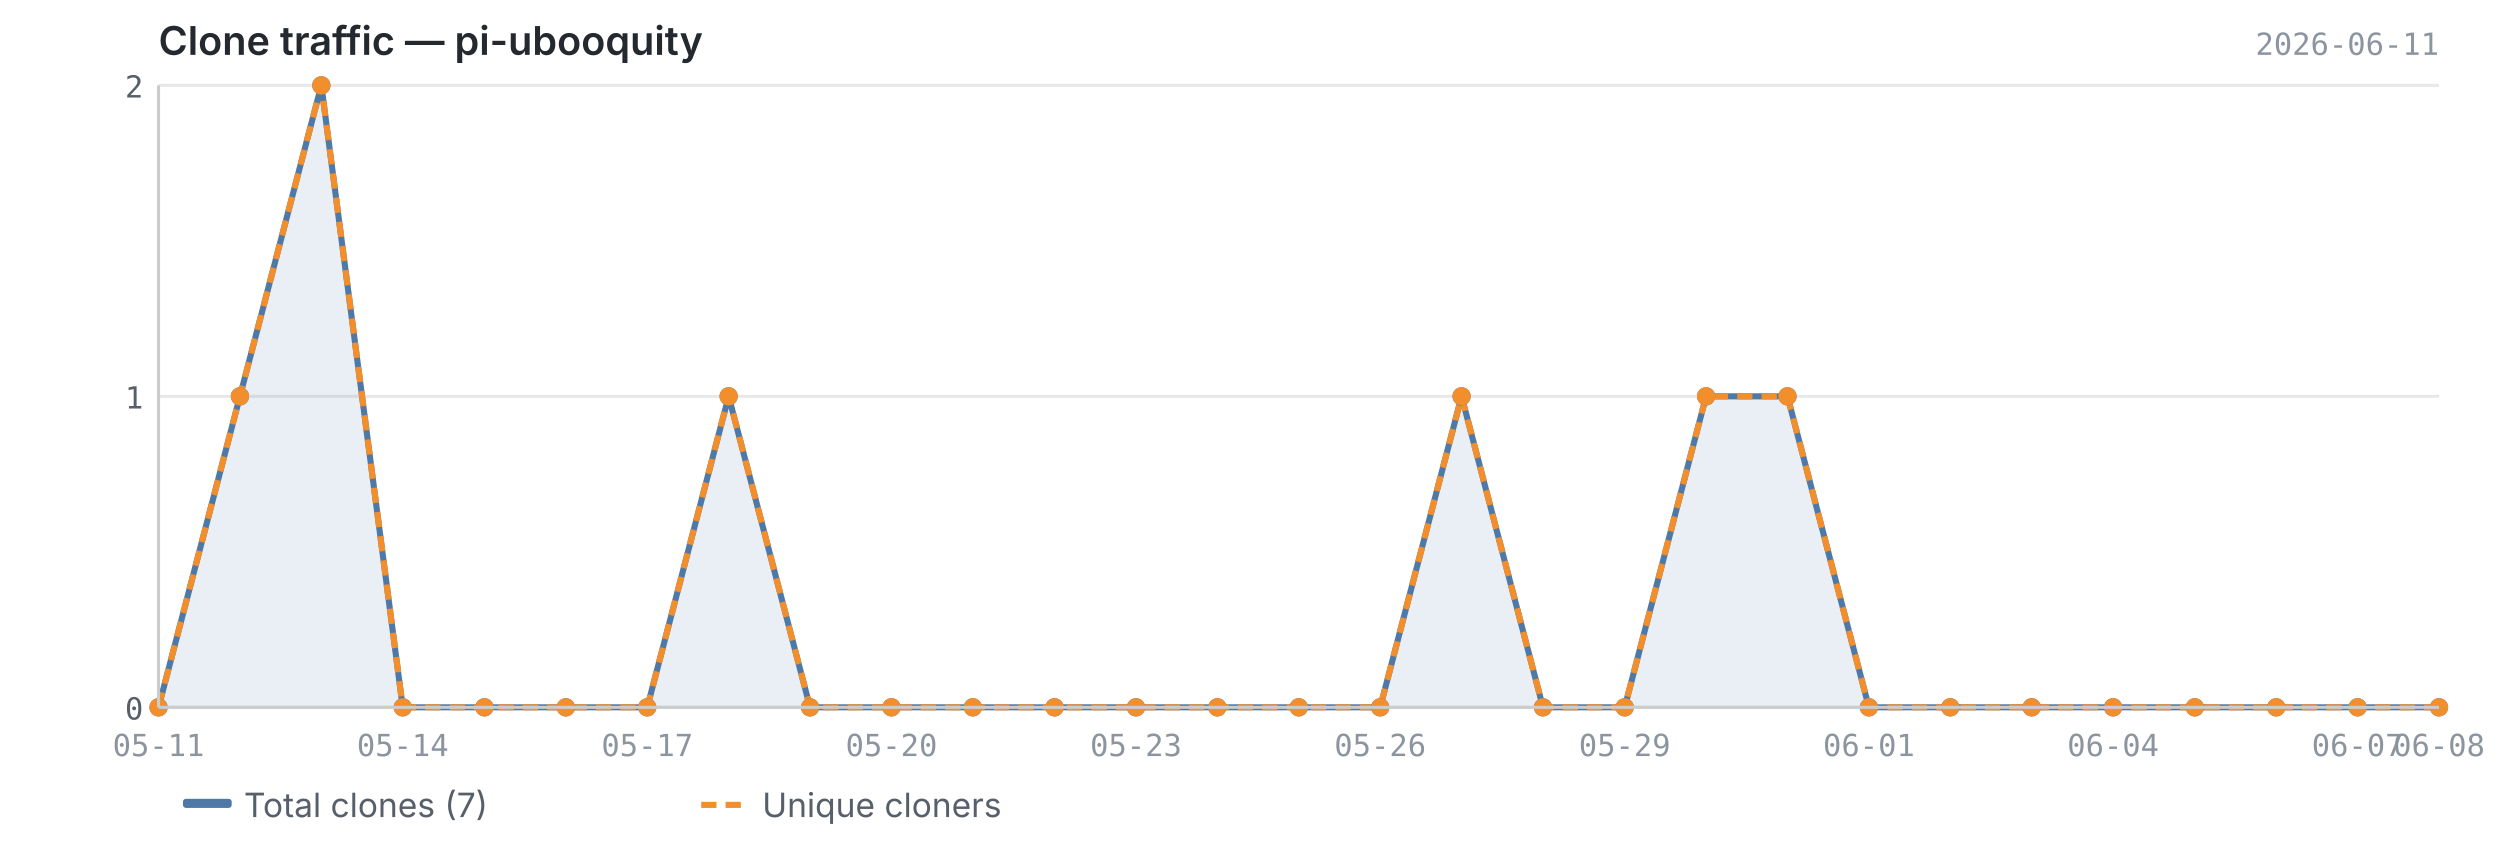
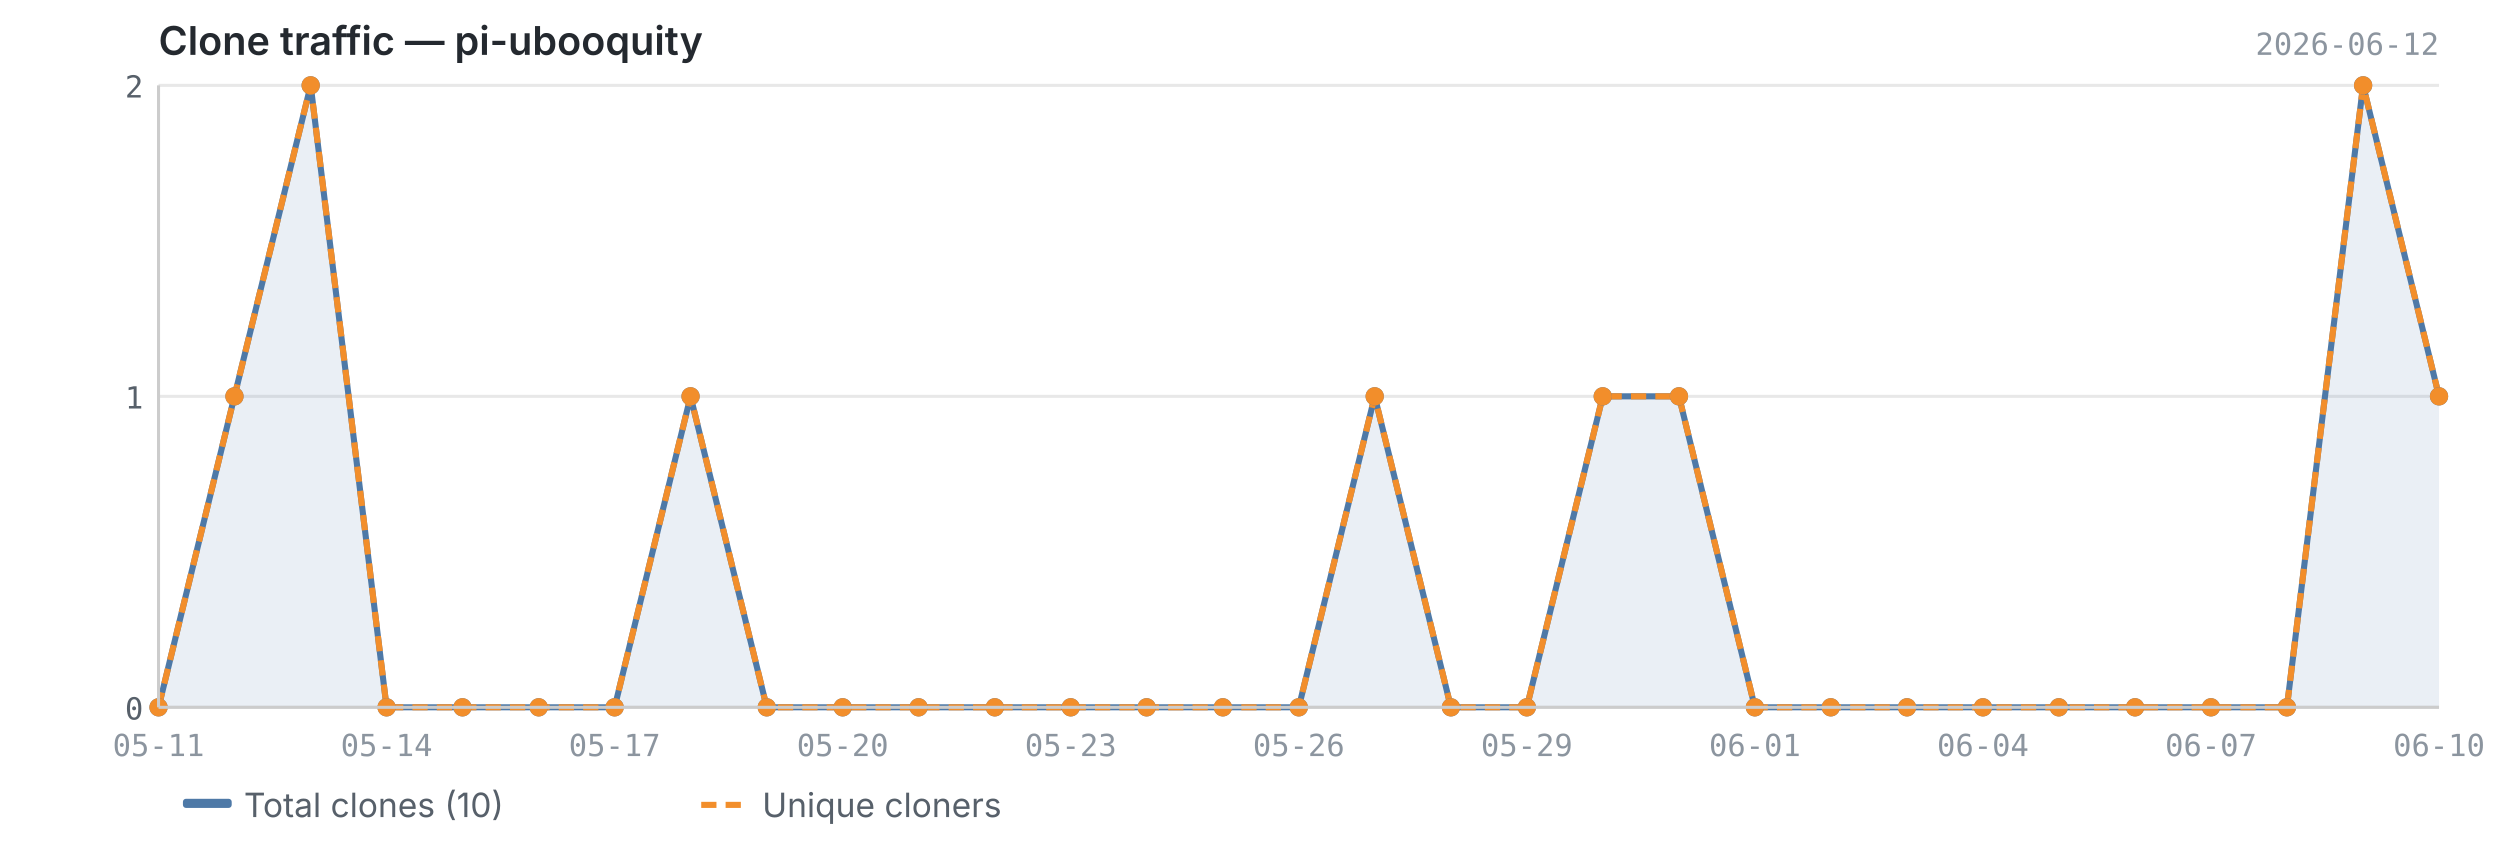
<svg xmlns="http://www.w3.org/2000/svg" viewBox="0 0 820 280" width="820" height="280">
  <text x="52" y="18" font-size="13" font-weight="600" fill="#24292f" font-family="-apple-system, BlinkMacSystemFont, 'Segoe UI', sans-serif">Clone traffic — pi-ubooquity</text>
-   <text x="800" y="18" font-size="10" fill="#8c959f" font-family="ui-monospace, SFMono-Regular, 'SF Mono', Menlo, monospace" text-anchor="end">2026-06-11</text>
+   <text x="800" y="18" font-size="10" fill="#8c959f" font-family="ui-monospace, SFMono-Regular, 'SF Mono', Menlo, monospace" text-anchor="end">2026-06-12</text>
  <line x1="52" y1="232.0" x2="800" y2="232.0" stroke="#e8e8e8" stroke-width="1" />
  <line x1="52" y1="130.0" x2="800" y2="130.0" stroke="#e8e8e8" stroke-width="1" />
  <line x1="52" y1="28.0" x2="800" y2="28.0" stroke="#e8e8e8" stroke-width="1" />
-   <path d="M52.0,232.0 L52.0,232.0 L78.7,130.0 L105.4,28.0 L132.1,232.0 L158.9,232.0 L185.6,232.0 L212.3,232.0 L239.0,130.0 L265.7,232.0 L292.4,232.0 L319.1,232.0 L345.9,232.0 L372.6,232.0 L399.3,232.0 L426.0,232.0 L452.7,232.0 L479.4,130.0 L506.1,232.0 L532.9,232.0 L559.6,130.0 L586.3,130.0 L613.0,232.0 L639.7,232.0 L666.4,232.0 L693.1,232.0 L719.9,232.0 L746.6,232.0 L773.3,232.0 L800.0,232.0 L800.0,232.0 L52.0,232.0Z" fill="#4e79a7" opacity="0.12" />
-   <polyline points="52.0,232.0 78.7,130.0 105.4,28.0 132.1,232.0 158.9,232.0 185.6,232.0 212.3,232.0 239.0,130.0 265.7,232.0 292.4,232.0 319.1,232.0 345.9,232.0 372.6,232.0 399.3,232.0 426.0,232.0 452.7,232.0 479.4,130.0 506.1,232.0 532.9,232.0 559.6,130.0 586.3,130.0 613.0,232.0 639.7,232.0 666.4,232.0 693.1,232.0 719.9,232.0 746.6,232.0 773.3,232.0 800.0,232.0" fill="none" stroke="#4e79a7" stroke-width="2" stroke-linejoin="round" />
-   <polyline points="52.0,232.0 78.7,130.0 105.4,28.0 132.1,232.0 158.9,232.0 185.6,232.0 212.3,232.0 239.0,130.0 265.7,232.0 292.4,232.0 319.1,232.0 345.9,232.0 372.6,232.0 399.3,232.0 426.0,232.0 452.7,232.0 479.4,130.0 506.1,232.0 532.9,232.0 559.6,130.0 586.3,130.0 613.0,232.0 639.7,232.0 666.4,232.0 693.1,232.0 719.9,232.0 746.6,232.0 773.3,232.0 800.0,232.0" fill="none" stroke="#f28e2b" stroke-width="2" stroke-linejoin="round" stroke-dasharray="5,3" />
+   <path d="M52.0,232.0 L52.0,232.0 L76.9,130.0 L101.9,28.0 L126.8,232.0 L151.7,232.0 L176.7,232.0 L201.6,232.0 L226.5,130.0 L251.5,232.0 L276.4,232.0 L301.3,232.0 L326.3,232.0 L351.2,232.0 L376.1,232.0 L401.1,232.0 L426.0,232.0 L450.9,130.0 L475.9,232.0 L500.8,232.0 L525.7,130.0 L550.7,130.0 L575.6,232.0 L600.5,232.0 L625.5,232.0 L650.4,232.0 L675.3,232.0 L700.3,232.0 L725.2,232.0 L750.1,232.0 L775.1,28.0 L800.0,130.0 L800.0,232.0 L52.0,232.0Z" fill="#4e79a7" opacity="0.12" />
+   <polyline points="52.0,232.0 76.9,130.0 101.9,28.0 126.8,232.0 151.7,232.0 176.7,232.0 201.6,232.0 226.5,130.0 251.5,232.0 276.4,232.0 301.3,232.0 326.3,232.0 351.2,232.0 376.1,232.0 401.1,232.0 426.0,232.0 450.9,130.0 475.9,232.0 500.8,232.0 525.7,130.0 550.7,130.0 575.6,232.0 600.5,232.0 625.5,232.0 650.4,232.0 675.3,232.0 700.3,232.0 725.2,232.0 750.1,232.0 775.1,28.0 800.0,130.0" fill="none" stroke="#4e79a7" stroke-width="2" stroke-linejoin="round" />
+   <polyline points="52.0,232.0 76.9,130.0 101.9,28.0 126.8,232.0 151.7,232.0 176.7,232.0 201.6,232.0 226.5,130.0 251.5,232.0 276.4,232.0 301.3,232.0 326.3,232.0 351.2,232.0 376.1,232.0 401.1,232.0 426.0,232.0 450.9,130.0 475.9,232.0 500.8,232.0 525.7,130.0 550.7,130.0 575.6,232.0 600.5,232.0 625.5,232.0 650.4,232.0 675.3,232.0 700.3,232.0 725.2,232.0 750.1,232.0 775.1,28.0 800.0,130.0" fill="none" stroke="#f28e2b" stroke-width="2" stroke-linejoin="round" stroke-dasharray="5,3" />
  <circle cx="52.0" cy="232.0" r="3" fill="#4e79a7" />
-   <circle cx="78.7" cy="130.0" r="3" fill="#4e79a7" />
-   <circle cx="105.4" cy="28.0" r="3" fill="#4e79a7" />
-   <circle cx="132.1" cy="232.0" r="3" fill="#4e79a7" />
-   <circle cx="158.9" cy="232.0" r="3" fill="#4e79a7" />
-   <circle cx="185.6" cy="232.0" r="3" fill="#4e79a7" />
-   <circle cx="212.3" cy="232.0" r="3" fill="#4e79a7" />
-   <circle cx="239.0" cy="130.0" r="3" fill="#4e79a7" />
-   <circle cx="265.7" cy="232.0" r="3" fill="#4e79a7" />
-   <circle cx="292.4" cy="232.0" r="3" fill="#4e79a7" />
-   <circle cx="319.1" cy="232.0" r="3" fill="#4e79a7" />
-   <circle cx="345.9" cy="232.0" r="3" fill="#4e79a7" />
-   <circle cx="372.6" cy="232.0" r="3" fill="#4e79a7" />
-   <circle cx="399.3" cy="232.0" r="3" fill="#4e79a7" />
+   <circle cx="76.9" cy="130.0" r="3" fill="#4e79a7" />
+   <circle cx="101.9" cy="28.0" r="3" fill="#4e79a7" />
+   <circle cx="126.8" cy="232.0" r="3" fill="#4e79a7" />
+   <circle cx="151.7" cy="232.0" r="3" fill="#4e79a7" />
+   <circle cx="176.7" cy="232.0" r="3" fill="#4e79a7" />
+   <circle cx="201.6" cy="232.0" r="3" fill="#4e79a7" />
+   <circle cx="226.5" cy="130.0" r="3" fill="#4e79a7" />
+   <circle cx="251.5" cy="232.0" r="3" fill="#4e79a7" />
+   <circle cx="276.4" cy="232.0" r="3" fill="#4e79a7" />
+   <circle cx="301.3" cy="232.0" r="3" fill="#4e79a7" />
+   <circle cx="326.3" cy="232.0" r="3" fill="#4e79a7" />
+   <circle cx="351.2" cy="232.0" r="3" fill="#4e79a7" />
+   <circle cx="376.1" cy="232.0" r="3" fill="#4e79a7" />
+   <circle cx="401.1" cy="232.0" r="3" fill="#4e79a7" />
  <circle cx="426.0" cy="232.0" r="3" fill="#4e79a7" />
-   <circle cx="452.7" cy="232.0" r="3" fill="#4e79a7" />
-   <circle cx="479.4" cy="130.0" r="3" fill="#4e79a7" />
-   <circle cx="506.1" cy="232.0" r="3" fill="#4e79a7" />
-   <circle cx="532.9" cy="232.0" r="3" fill="#4e79a7" />
-   <circle cx="559.6" cy="130.0" r="3" fill="#4e79a7" />
-   <circle cx="586.3" cy="130.0" r="3" fill="#4e79a7" />
-   <circle cx="613.0" cy="232.0" r="3" fill="#4e79a7" />
-   <circle cx="639.7" cy="232.0" r="3" fill="#4e79a7" />
-   <circle cx="666.4" cy="232.0" r="3" fill="#4e79a7" />
-   <circle cx="693.1" cy="232.0" r="3" fill="#4e79a7" />
-   <circle cx="719.9" cy="232.0" r="3" fill="#4e79a7" />
-   <circle cx="746.6" cy="232.0" r="3" fill="#4e79a7" />
-   <circle cx="773.3" cy="232.0" r="3" fill="#4e79a7" />
-   <circle cx="800.0" cy="232.0" r="3" fill="#4e79a7" />
+   <circle cx="450.9" cy="130.0" r="3" fill="#4e79a7" />
+   <circle cx="475.9" cy="232.0" r="3" fill="#4e79a7" />
+   <circle cx="500.8" cy="232.0" r="3" fill="#4e79a7" />
+   <circle cx="525.7" cy="130.0" r="3" fill="#4e79a7" />
+   <circle cx="550.7" cy="130.0" r="3" fill="#4e79a7" />
+   <circle cx="575.6" cy="232.0" r="3" fill="#4e79a7" />
+   <circle cx="600.5" cy="232.0" r="3" fill="#4e79a7" />
+   <circle cx="625.5" cy="232.0" r="3" fill="#4e79a7" />
+   <circle cx="650.4" cy="232.0" r="3" fill="#4e79a7" />
+   <circle cx="675.3" cy="232.0" r="3" fill="#4e79a7" />
+   <circle cx="700.3" cy="232.0" r="3" fill="#4e79a7" />
+   <circle cx="725.2" cy="232.0" r="3" fill="#4e79a7" />
+   <circle cx="750.1" cy="232.0" r="3" fill="#4e79a7" />
+   <circle cx="775.1" cy="28.0" r="3" fill="#4e79a7" />
+   <circle cx="800.0" cy="130.0" r="3" fill="#4e79a7" />
  <circle cx="52.0" cy="232.0" r="3" fill="#f28e2b" />
-   <circle cx="78.7" cy="130.0" r="3" fill="#f28e2b" />
-   <circle cx="105.4" cy="28.0" r="3" fill="#f28e2b" />
-   <circle cx="132.1" cy="232.0" r="3" fill="#f28e2b" />
-   <circle cx="158.9" cy="232.0" r="3" fill="#f28e2b" />
-   <circle cx="185.6" cy="232.0" r="3" fill="#f28e2b" />
-   <circle cx="212.3" cy="232.0" r="3" fill="#f28e2b" />
-   <circle cx="239.0" cy="130.0" r="3" fill="#f28e2b" />
-   <circle cx="265.7" cy="232.0" r="3" fill="#f28e2b" />
-   <circle cx="292.4" cy="232.0" r="3" fill="#f28e2b" />
-   <circle cx="319.1" cy="232.0" r="3" fill="#f28e2b" />
-   <circle cx="345.9" cy="232.0" r="3" fill="#f28e2b" />
-   <circle cx="372.6" cy="232.0" r="3" fill="#f28e2b" />
-   <circle cx="399.3" cy="232.0" r="3" fill="#f28e2b" />
+   <circle cx="76.9" cy="130.0" r="3" fill="#f28e2b" />
+   <circle cx="101.9" cy="28.0" r="3" fill="#f28e2b" />
+   <circle cx="126.8" cy="232.0" r="3" fill="#f28e2b" />
+   <circle cx="151.7" cy="232.0" r="3" fill="#f28e2b" />
+   <circle cx="176.7" cy="232.0" r="3" fill="#f28e2b" />
+   <circle cx="201.6" cy="232.0" r="3" fill="#f28e2b" />
+   <circle cx="226.5" cy="130.0" r="3" fill="#f28e2b" />
+   <circle cx="251.5" cy="232.0" r="3" fill="#f28e2b" />
+   <circle cx="276.4" cy="232.0" r="3" fill="#f28e2b" />
+   <circle cx="301.3" cy="232.0" r="3" fill="#f28e2b" />
+   <circle cx="326.3" cy="232.0" r="3" fill="#f28e2b" />
+   <circle cx="351.2" cy="232.0" r="3" fill="#f28e2b" />
+   <circle cx="376.1" cy="232.0" r="3" fill="#f28e2b" />
+   <circle cx="401.1" cy="232.0" r="3" fill="#f28e2b" />
  <circle cx="426.0" cy="232.0" r="3" fill="#f28e2b" />
-   <circle cx="452.7" cy="232.0" r="3" fill="#f28e2b" />
-   <circle cx="479.4" cy="130.0" r="3" fill="#f28e2b" />
-   <circle cx="506.1" cy="232.0" r="3" fill="#f28e2b" />
-   <circle cx="532.9" cy="232.0" r="3" fill="#f28e2b" />
-   <circle cx="559.6" cy="130.0" r="3" fill="#f28e2b" />
-   <circle cx="586.3" cy="130.0" r="3" fill="#f28e2b" />
-   <circle cx="613.0" cy="232.0" r="3" fill="#f28e2b" />
-   <circle cx="639.7" cy="232.0" r="3" fill="#f28e2b" />
-   <circle cx="666.4" cy="232.0" r="3" fill="#f28e2b" />
-   <circle cx="693.1" cy="232.0" r="3" fill="#f28e2b" />
-   <circle cx="719.9" cy="232.0" r="3" fill="#f28e2b" />
-   <circle cx="746.6" cy="232.0" r="3" fill="#f28e2b" />
-   <circle cx="773.3" cy="232.0" r="3" fill="#f28e2b" />
-   <circle cx="800.0" cy="232.0" r="3" fill="#f28e2b" />
+   <circle cx="450.9" cy="130.0" r="3" fill="#f28e2b" />
+   <circle cx="475.9" cy="232.0" r="3" fill="#f28e2b" />
+   <circle cx="500.8" cy="232.0" r="3" fill="#f28e2b" />
+   <circle cx="525.7" cy="130.0" r="3" fill="#f28e2b" />
+   <circle cx="550.7" cy="130.0" r="3" fill="#f28e2b" />
+   <circle cx="575.6" cy="232.0" r="3" fill="#f28e2b" />
+   <circle cx="600.5" cy="232.0" r="3" fill="#f28e2b" />
+   <circle cx="625.5" cy="232.0" r="3" fill="#f28e2b" />
+   <circle cx="650.4" cy="232.0" r="3" fill="#f28e2b" />
+   <circle cx="675.3" cy="232.0" r="3" fill="#f28e2b" />
+   <circle cx="700.3" cy="232.0" r="3" fill="#f28e2b" />
+   <circle cx="725.2" cy="232.0" r="3" fill="#f28e2b" />
+   <circle cx="750.1" cy="232.0" r="3" fill="#f28e2b" />
+   <circle cx="775.1" cy="28.0" r="3" fill="#f28e2b" />
+   <circle cx="800.0" cy="130.0" r="3" fill="#f28e2b" />
  <line x1="52" y1="28" x2="52" y2="232" stroke="#cccccc" stroke-width="1" />
  <line x1="52" y1="232" x2="800" y2="232" stroke="#cccccc" stroke-width="1" />
  <text x="47" y="236.0" text-anchor="end" font-size="10" fill="#57606a" font-family="ui-monospace, SFMono-Regular, 'SF Mono', Menlo, monospace">0</text>
  <text x="47" y="134.0" text-anchor="end" font-size="10" fill="#57606a" font-family="ui-monospace, SFMono-Regular, 'SF Mono', Menlo, monospace">1</text>
  <text x="47" y="32.0" text-anchor="end" font-size="10" fill="#57606a" font-family="ui-monospace, SFMono-Regular, 'SF Mono', Menlo, monospace">2</text>
  <text x="52.0" y="248" text-anchor="middle" font-size="10" fill="#8c959f" font-family="ui-monospace, SFMono-Regular, 'SF Mono', Menlo, monospace">05-11</text>
-   <text x="132.1" y="248" text-anchor="middle" font-size="10" fill="#8c959f" font-family="ui-monospace, SFMono-Regular, 'SF Mono', Menlo, monospace">05-14</text>
-   <text x="212.3" y="248" text-anchor="middle" font-size="10" fill="#8c959f" font-family="ui-monospace, SFMono-Regular, 'SF Mono', Menlo, monospace">05-17</text>
-   <text x="292.4" y="248" text-anchor="middle" font-size="10" fill="#8c959f" font-family="ui-monospace, SFMono-Regular, 'SF Mono', Menlo, monospace">05-20</text>
-   <text x="372.6" y="248" text-anchor="middle" font-size="10" fill="#8c959f" font-family="ui-monospace, SFMono-Regular, 'SF Mono', Menlo, monospace">05-23</text>
-   <text x="452.7" y="248" text-anchor="middle" font-size="10" fill="#8c959f" font-family="ui-monospace, SFMono-Regular, 'SF Mono', Menlo, monospace">05-26</text>
-   <text x="532.9" y="248" text-anchor="middle" font-size="10" fill="#8c959f" font-family="ui-monospace, SFMono-Regular, 'SF Mono', Menlo, monospace">05-29</text>
-   <text x="613.0" y="248" text-anchor="middle" font-size="10" fill="#8c959f" font-family="ui-monospace, SFMono-Regular, 'SF Mono', Menlo, monospace">06-01</text>
-   <text x="693.1" y="248" text-anchor="middle" font-size="10" fill="#8c959f" font-family="ui-monospace, SFMono-Regular, 'SF Mono', Menlo, monospace">06-04</text>
-   <text x="773.3" y="248" text-anchor="middle" font-size="10" fill="#8c959f" font-family="ui-monospace, SFMono-Regular, 'SF Mono', Menlo, monospace">06-07</text>
-   <text x="800.0" y="248" text-anchor="middle" font-size="10" fill="#8c959f" font-family="ui-monospace, SFMono-Regular, 'SF Mono', Menlo, monospace">06-08</text>
+   <text x="126.8" y="248" text-anchor="middle" font-size="10" fill="#8c959f" font-family="ui-monospace, SFMono-Regular, 'SF Mono', Menlo, monospace">05-14</text>
+   <text x="201.6" y="248" text-anchor="middle" font-size="10" fill="#8c959f" font-family="ui-monospace, SFMono-Regular, 'SF Mono', Menlo, monospace">05-17</text>
+   <text x="276.4" y="248" text-anchor="middle" font-size="10" fill="#8c959f" font-family="ui-monospace, SFMono-Regular, 'SF Mono', Menlo, monospace">05-20</text>
+   <text x="351.2" y="248" text-anchor="middle" font-size="10" fill="#8c959f" font-family="ui-monospace, SFMono-Regular, 'SF Mono', Menlo, monospace">05-23</text>
+   <text x="426.0" y="248" text-anchor="middle" font-size="10" fill="#8c959f" font-family="ui-monospace, SFMono-Regular, 'SF Mono', Menlo, monospace">05-26</text>
+   <text x="500.8" y="248" text-anchor="middle" font-size="10" fill="#8c959f" font-family="ui-monospace, SFMono-Regular, 'SF Mono', Menlo, monospace">05-29</text>
+   <text x="575.6" y="248" text-anchor="middle" font-size="10" fill="#8c959f" font-family="ui-monospace, SFMono-Regular, 'SF Mono', Menlo, monospace">06-01</text>
+   <text x="650.4" y="248" text-anchor="middle" font-size="10" fill="#8c959f" font-family="ui-monospace, SFMono-Regular, 'SF Mono', Menlo, monospace">06-04</text>
+   <text x="725.2" y="248" text-anchor="middle" font-size="10" fill="#8c959f" font-family="ui-monospace, SFMono-Regular, 'SF Mono', Menlo, monospace">06-07</text>
+   <text x="800.0" y="248" text-anchor="middle" font-size="10" fill="#8c959f" font-family="ui-monospace, SFMono-Regular, 'SF Mono', Menlo, monospace">06-10</text>
  <rect x="60" y="262" width="16" height="3" fill="#4e79a7" rx="1" />
-   <text x="80" y="268" font-size="11" fill="#57606a" font-family="-apple-system, BlinkMacSystemFont, 'Segoe UI', sans-serif">Total clones (7)</text>
+   <text x="80" y="268" font-size="11" fill="#57606a" font-family="-apple-system, BlinkMacSystemFont, 'Segoe UI', sans-serif">Total clones (10)</text>
  <line x1="230" y1="264" x2="246" y2="264" stroke="#f28e2b" stroke-width="2" stroke-dasharray="5,3" />
  <text x="250" y="268" font-size="11" fill="#57606a" font-family="-apple-system, BlinkMacSystemFont, 'Segoe UI', sans-serif">Unique cloners</text>
</svg>
